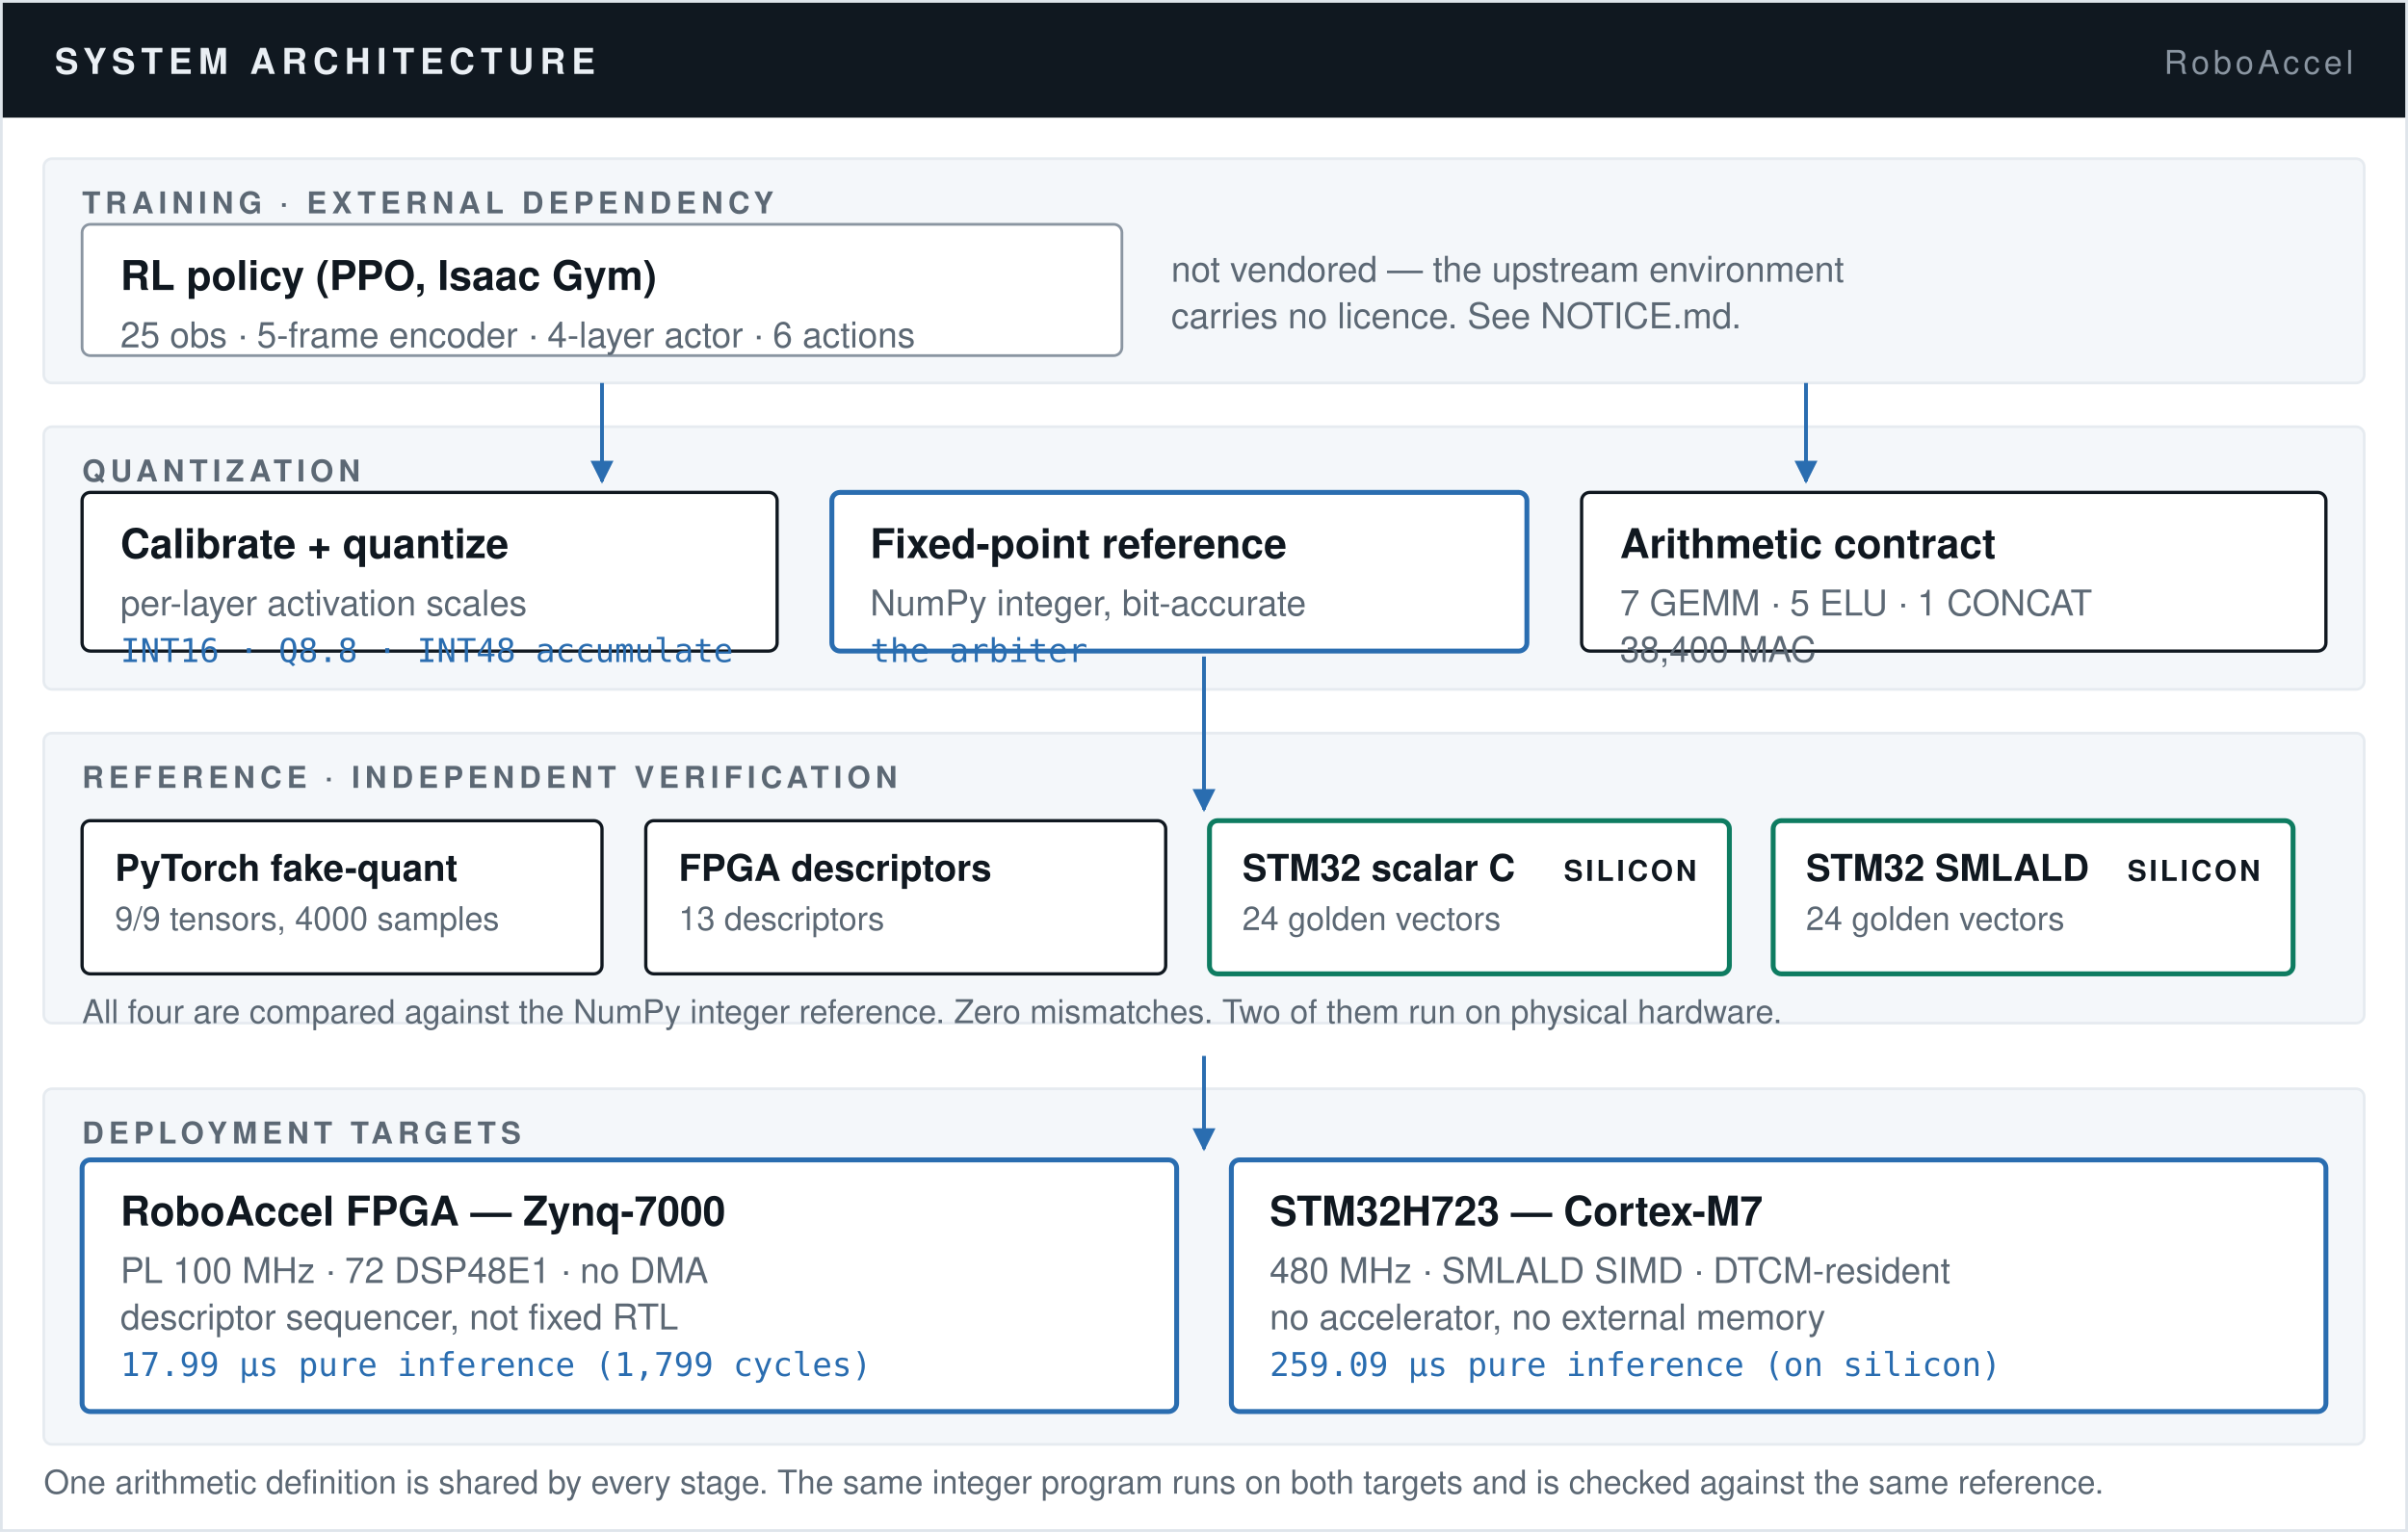
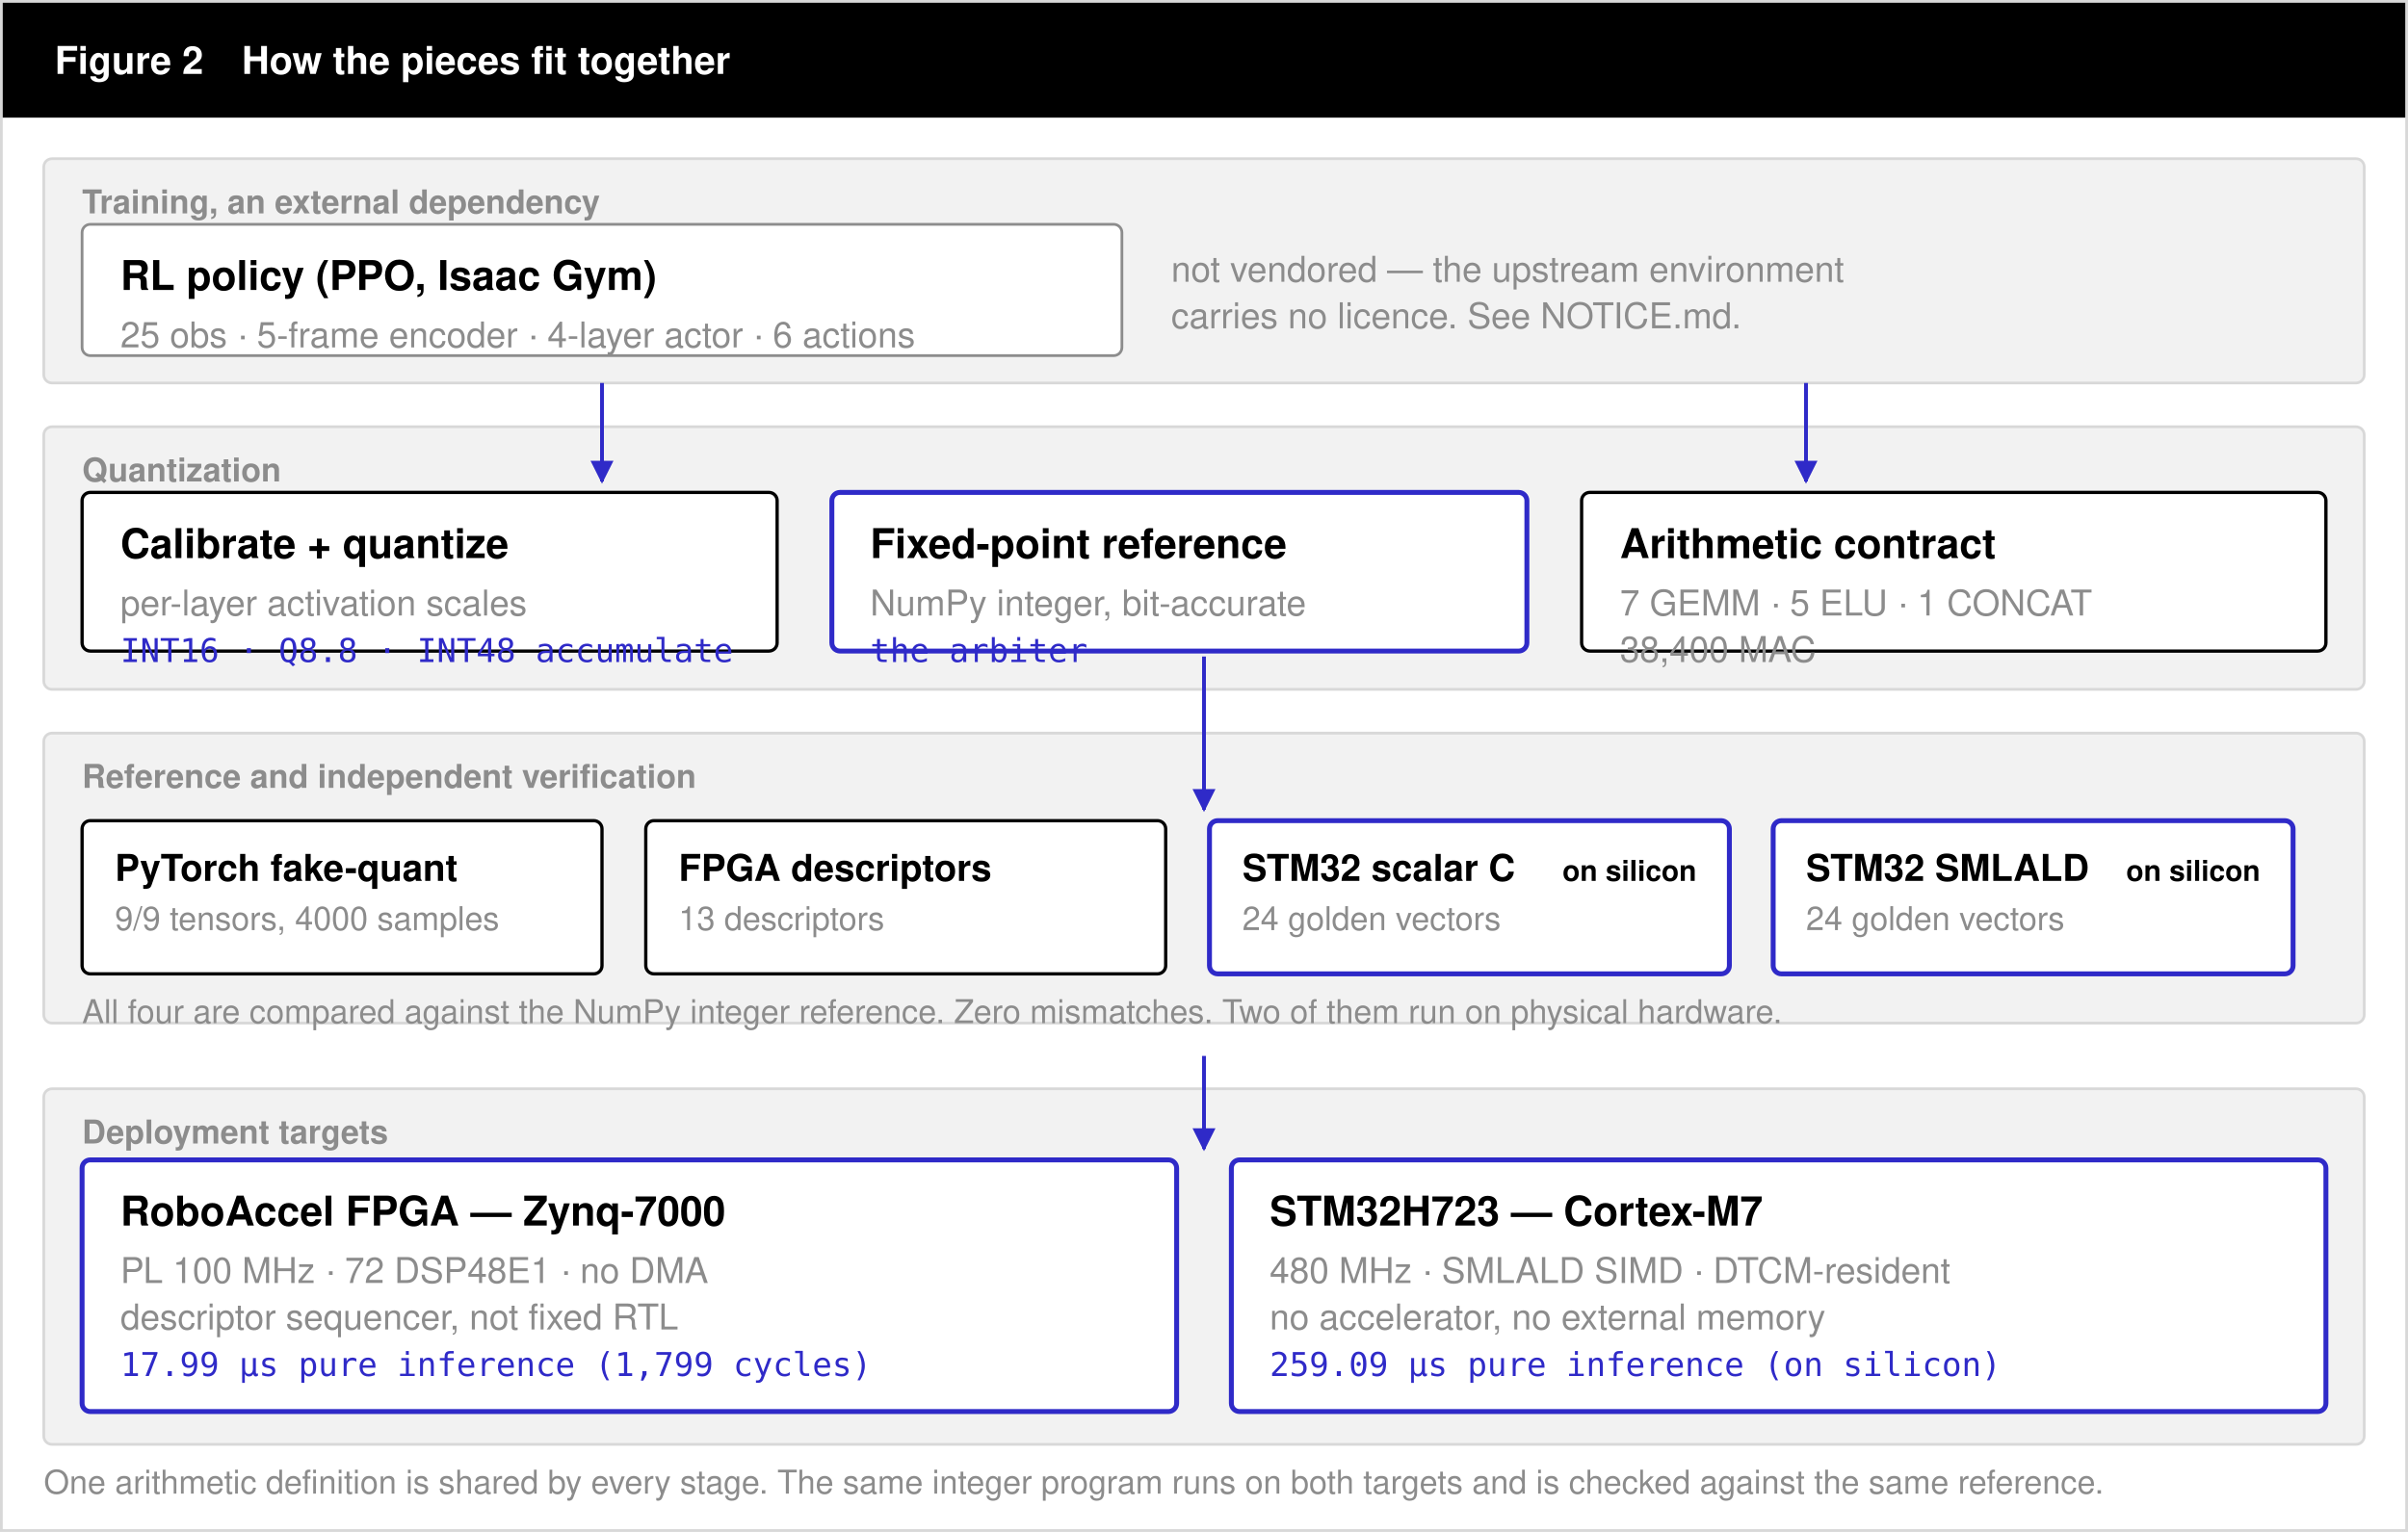
<svg xmlns="http://www.w3.org/2000/svg" viewBox="0 0 880 560" width="880" height="560" role="img">
  <style>
-   text{font-family:'Helvetica Neue',Helvetica,Arial,sans-serif;fill:#101820}
-   .band-title{font-size:13px;fill:#EAEFF4;letter-spacing:2.2px;font-weight:600}
-   .band-mark{font-size:12px;fill:#8A95A1;letter-spacing:1.4px}
-   .stage{font-size:11px;fill:#5C6874;letter-spacing:1.8px;font-weight:600}
+   text{font-family:'Helvetica Neue',Helvetica,Arial,sans-serif;fill:#000000}
+   .band-title{font-size:14px;fill:#FFFFFF;font-weight:600}
+   .band-mark{font-size:12px;fill:#9A9A9A}
+   .stage{font-size:12px;fill:#8C8C8C;font-weight:600}
  .h{font-size:15px;font-weight:600}
-   .p{font-size:13px;fill:#5C6874}
+   .p{font-size:13px;fill:#8C8C8C}
  .n{font-size:13px;font-weight:600}
-   .mono{font-size:12px;font-family:ui-monospace,'SF Mono',Menlo,Consolas,monospace;fill:#2A6DB0}
-   .cap{font-size:12px;fill:#5C6874}
-   .ax{font-size:12px;fill:#5C6874}
+   .mono{font-size:12px;font-family:ui-monospace,'SF Mono',Menlo,Consolas,monospace;fill:#2F2AC8}
+   .cap{font-size:12px;fill:#8C8C8C}
+   .ax{font-size:12px;fill:#8C8C8C}
</style>
  <rect width="880" height="560" fill="#FFFFFF" />
-   <rect x="0.5" y="0.5" width="879" height="559" fill="none" stroke="#DFE5EB" />
-   <rect x="1" y="1" width="878" height="42" fill="#101820" />
-   <text x="20" y="27" class="band-title">SYSTEM ARCHITECTURE</text>
-   <text x="860" y="27" class="band-mark" text-anchor="end">RoboAccel</text>
+   <rect x="0.5" y="0.5" width="879" height="559" fill="none" stroke="#D8D8D8" />
+   <rect x="1" y="1" width="878" height="42" fill="#000000" />
+   <text x="20" y="27" class="band-title">Figure 2 How the pieces fit together</text>
  <defs>
    <marker id="ar" viewBox="0 0 10 10" refX="9" refY="5" markerWidth="6" markerHeight="6" orient="auto">
-       <path d="M0,0 L10,5 L0,10 z" fill="#2A6DB0" />
+       <path d="M0,0 L10,5 L0,10 z" fill="#2F2AC8" />
    </marker>
    <marker id="ag" viewBox="0 0 10 10" refX="9" refY="5" markerWidth="6" markerHeight="6" orient="auto">
-       <path d="M0,0 L10,5 L0,10 z" fill="#0E7C61" />
+       <path d="M0,0 L10,5 L0,10 z" fill="#2F2AC8" />
+     </marker>
+     <marker id="am" viewBox="0 0 10 10" refX="9" refY="5" markerWidth="6" markerHeight="6" orient="auto">
+       <path d="M0,0 L10,5 L0,10 z" fill="#8C8C8C" />
    </marker>
  </defs>
-   <rect x="16" y="58" width="848" height="82" rx="3" fill="#F4F7FA" stroke="#E6EBF0" />
-   <text x="30" y="78" class="stage">TRAINING · EXTERNAL DEPENDENCY</text>
-   <rect x="30" y="82" width="380" height="48" rx="3" fill="#FFFFFF" stroke="#8A95A1" stroke-width="1" />
+   <rect x="16" y="58" width="848" height="82" rx="3" fill="#F2F2F2" stroke="#D8D8D8" />
+   <text x="30" y="78" class="stage">Training, an external dependency</text>
+   <rect x="30" y="82" width="380" height="48" rx="3" fill="#FFFFFF" stroke="#8C8C8C" stroke-width="1" />
  <text x="44" y="106" class="h">RL policy (PPO, Isaac Gym)</text>
  <text x="44" y="127" class="p">25 obs · 5-frame encoder · 4-layer actor · 6 actions</text>
  <text x="428" y="103" class="p">not vendored — the upstream environment</text>
  <text x="428" y="120" class="p">carries no licence. See NOTICE.md.</text>
-   <rect x="16" y="156" width="848" height="96" rx="3" fill="#F4F7FA" stroke="#E6EBF0" />
-   <text x="30" y="176" class="stage">QUANTIZATION</text>
-   <rect x="30" y="180" width="254" height="58" rx="3" fill="#FFFFFF" stroke="#101820" stroke-width="1.2" />
+   <rect x="16" y="156" width="848" height="96" rx="3" fill="#F2F2F2" stroke="#D8D8D8" />
+   <text x="30" y="176" class="stage">Quantization</text>
+   <rect x="30" y="180" width="254" height="58" rx="3" fill="#FFFFFF" stroke="#000000" stroke-width="1.2" />
  <text x="44" y="204" class="h">Calibrate + quantize</text>
  <text x="44" y="225" class="p">per-layer activation scales</text>
  <text x="44" y="242" class="mono">INT16 · Q8.8 · INT48 accumulate</text>
-   <rect x="304" y="180" width="254" height="58" rx="3" fill="#FFFFFF" stroke="#2A6DB0" stroke-width="1.8" />
+   <rect x="304" y="180" width="254" height="58" rx="3" fill="#FFFFFF" stroke="#2F2AC8" stroke-width="1.8" />
  <text x="318" y="204" class="h">Fixed-point reference</text>
  <text x="318" y="225" class="p">NumPy integer, bit-accurate</text>
  <text x="318" y="242" class="mono">the arbiter</text>
-   <rect x="578" y="180" width="272" height="58" rx="3" fill="#FFFFFF" stroke="#101820" stroke-width="1.2" />
+   <rect x="578" y="180" width="272" height="58" rx="3" fill="#FFFFFF" stroke="#000000" stroke-width="1.2" />
  <text x="592" y="204" class="h">Arithmetic contract</text>
  <text x="592" y="225" class="p">7 GEMM · 5 ELU · 1 CONCAT</text>
  <text x="592" y="242" class="p">38,400 MAC</text>
-   <rect x="16" y="268" width="848" height="106" rx="3" fill="#F4F7FA" stroke="#E6EBF0" />
-   <text x="30" y="288" class="stage">REFERENCE · INDEPENDENT VERIFICATION</text>
-   <rect x="30" y="300" width="190" height="56" rx="3" fill="#FFFFFF" stroke="#101820" stroke-width="1.2" />
+   <rect x="16" y="268" width="848" height="106" rx="3" fill="#F2F2F2" stroke="#D8D8D8" />
+   <text x="30" y="288" class="stage">Reference and independent verification</text>
+   <rect x="30" y="300" width="190" height="56" rx="3" fill="#FFFFFF" stroke="#000000" stroke-width="1.2" />
  <text x="42" y="322" font-size="13.5" font-weight="600">PyTorch fake-quant</text>
  <text x="42" y="340" class="cap">9/9 tensors, 4000 samples</text>
-   <rect x="236" y="300" width="190" height="56" rx="3" fill="#FFFFFF" stroke="#101820" stroke-width="1.2" />
+   <rect x="236" y="300" width="190" height="56" rx="3" fill="#FFFFFF" stroke="#000000" stroke-width="1.2" />
  <text x="248" y="322" font-size="13.5" font-weight="600">FPGA descriptors</text>
  <text x="248" y="340" class="cap">13 descriptors</text>
-   <rect x="442" y="300" width="190" height="56" rx="3" fill="#FFFFFF" stroke="#0E7C61" stroke-width="1.8" />
+   <rect x="442" y="300" width="190" height="56" rx="3" fill="#FFFFFF" stroke="#2F2AC8" stroke-width="1.8" />
  <text x="454" y="322" font-size="13.5" font-weight="600">STM32 scalar C</text>
  <text x="454" y="340" class="cap">24 golden vectors</text>
-   <text x="620" y="322" text-anchor="end" font-size="10.5" fill="#0E7C61" font-weight="600" letter-spacing="1">SILICON</text>
-   <rect x="648" y="300" width="190" height="56" rx="3" fill="#FFFFFF" stroke="#0E7C61" stroke-width="1.8" />
+   <text x="620" y="322" text-anchor="end" font-size="10.5" fill="#2F2AC8" font-weight="600">on silicon</text>
+   <rect x="648" y="300" width="190" height="56" rx="3" fill="#FFFFFF" stroke="#2F2AC8" stroke-width="1.8" />
  <text x="660" y="322" font-size="13.5" font-weight="600">STM32 SMLALD</text>
  <text x="660" y="340" class="cap">24 golden vectors</text>
-   <text x="826" y="322" text-anchor="end" font-size="10.5" fill="#0E7C61" font-weight="600" letter-spacing="1">SILICON</text>
+   <text x="826" y="322" text-anchor="end" font-size="10.5" fill="#2F2AC8" font-weight="600">on silicon</text>
  <text x="30" y="374" class="cap">All four are compared against the NumPy integer reference. Zero mismatches. Two of them run on physical hardware.</text>
-   <rect x="16" y="398" width="848" height="130" rx="3" fill="#F4F7FA" stroke="#E6EBF0" />
-   <text x="30" y="418" class="stage">DEPLOYMENT TARGETS</text>
-   <rect x="30" y="424" width="400" height="92" rx="3" fill="#FFFFFF" stroke="#2A6DB0" stroke-width="1.8" />
+   <rect x="16" y="398" width="848" height="130" rx="3" fill="#F2F2F2" stroke="#D8D8D8" />
+   <text x="30" y="418" class="stage">Deployment targets</text>
+   <rect x="30" y="424" width="400" height="92" rx="3" fill="#FFFFFF" stroke="#2F2AC8" stroke-width="1.8" />
  <text x="44" y="448" class="h">RoboAccel FPGA — Zynq-7000</text>
  <text x="44" y="469" class="p">PL 100 MHz · 72 DSP48E1 · no DMA</text>
  <text x="44" y="486" class="p">descriptor sequencer, not fixed RTL</text>
  <text x="44" y="503" class="mono">17.99 µs pure inference (1,799 cycles)</text>
-   <rect x="450" y="424" width="400" height="92" rx="3" fill="#FFFFFF" stroke="#2A6DB0" stroke-width="1.8" />
+   <rect x="450" y="424" width="400" height="92" rx="3" fill="#FFFFFF" stroke="#2F2AC8" stroke-width="1.8" />
  <text x="464" y="448" class="h">STM32H723 — Cortex-M7</text>
  <text x="464" y="469" class="p">480 MHz · SMLALD SIMD · DTCM-resident</text>
  <text x="464" y="486" class="p">no accelerator, no external memory</text>
  <text x="464" y="503" class="mono">259.09 µs pure inference (on silicon)</text>
-   <path d="M220,140 V176" stroke="#2A6DB0" stroke-width="1.4" fill="none" marker-end="url(#ar)" />
-   <path d="M660,140 V176" stroke="#2A6DB0" stroke-width="1.4" fill="none" marker-end="url(#ar)" />
-   <path d="M440,240 V296" stroke="#2A6DB0" stroke-width="1.4" fill="none" marker-end="url(#ar)" />
-   <path d="M440,386 V420" stroke="#2A6DB0" stroke-width="1.4" fill="none" marker-end="url(#ar)" />
+   <path d="M220,140 V176" stroke="#2F2AC8" stroke-width="1.4" fill="none" marker-end="url(#ar)" />
+   <path d="M660,140 V176" stroke="#2F2AC8" stroke-width="1.4" fill="none" marker-end="url(#ar)" />
+   <path d="M440,240 V296" stroke="#2F2AC8" stroke-width="1.4" fill="none" marker-end="url(#ar)" />
+   <path d="M440,386 V420" stroke="#2F2AC8" stroke-width="1.4" fill="none" marker-end="url(#ar)" />
  <text x="16" y="546" class="cap">One arithmetic definition is shared by every stage. The same integer program runs on both targets and is checked against the same reference.</text>
</svg>
